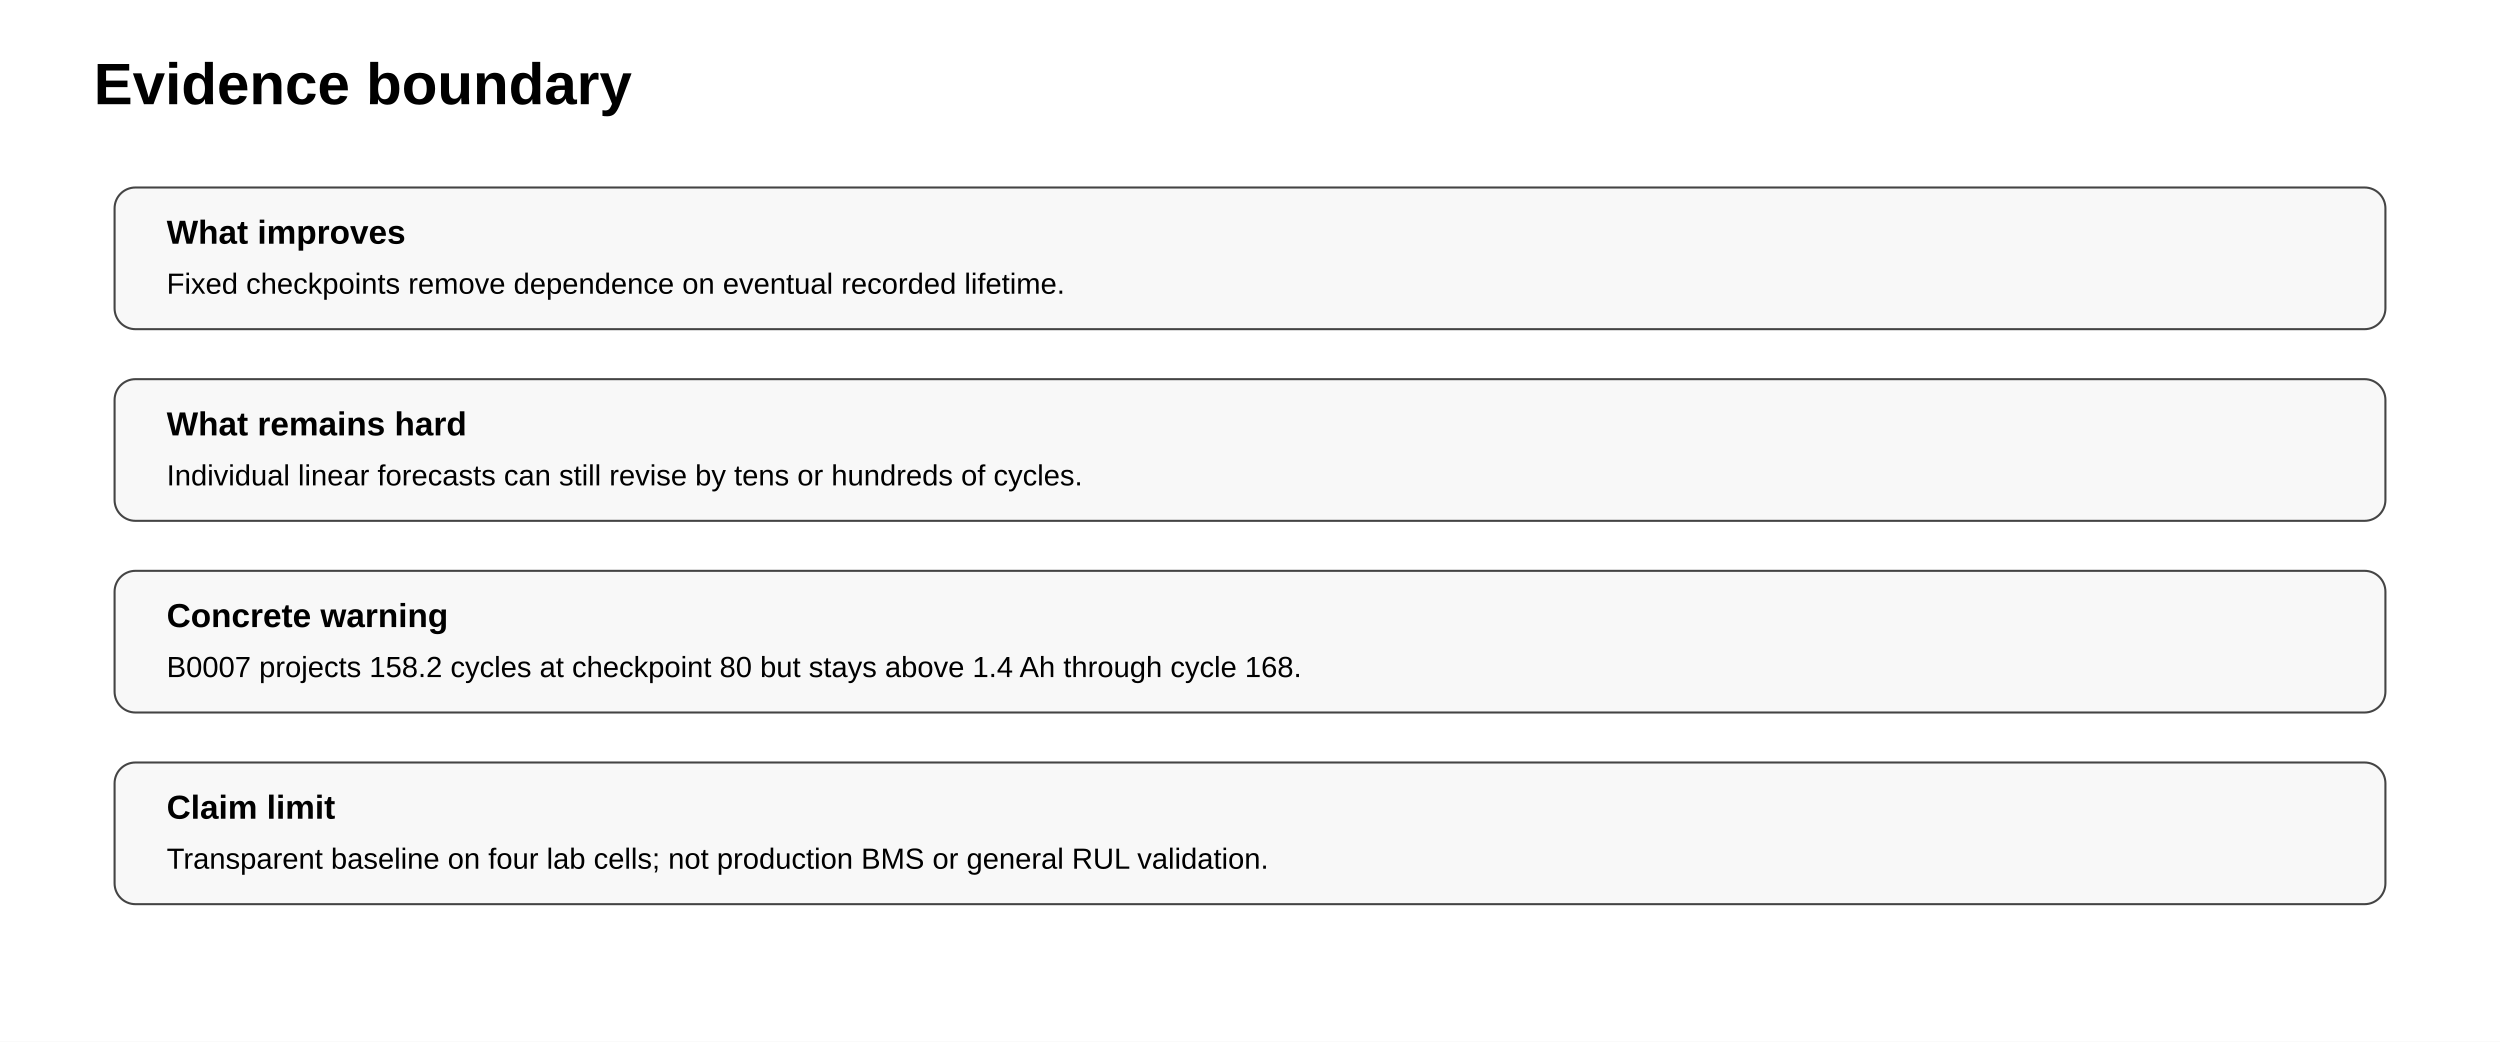
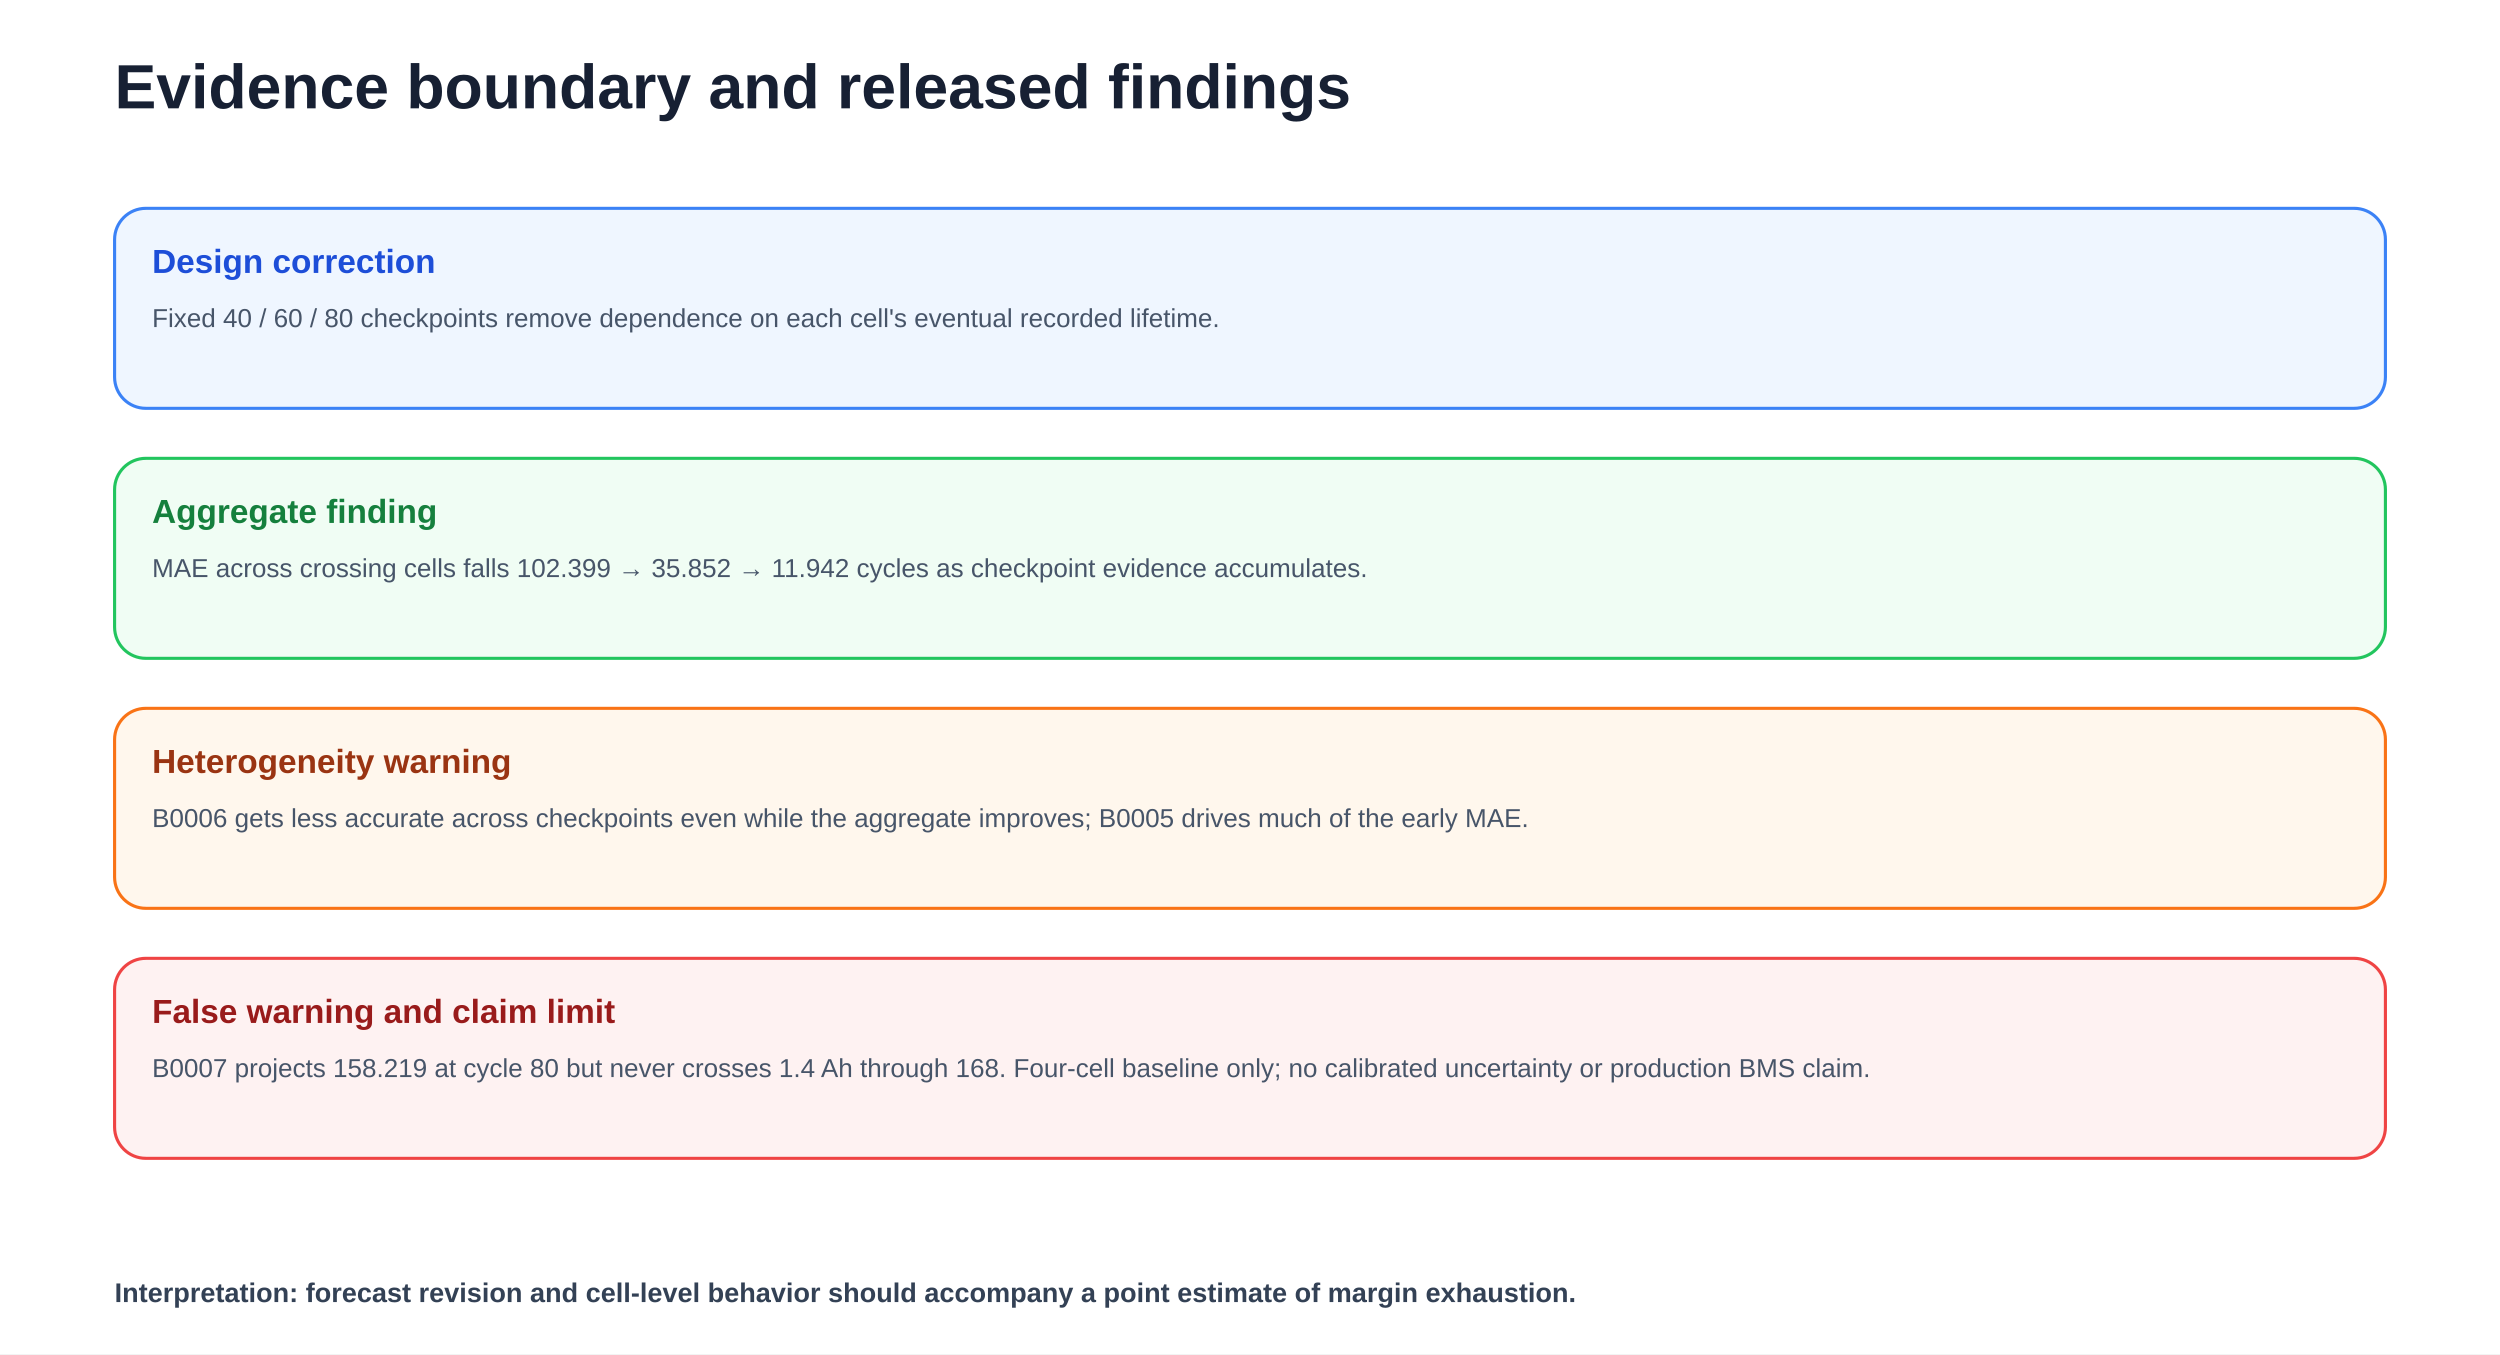
- <svg xmlns="http://www.w3.org/2000/svg" width="1200" height="500" viewBox="0 0 1200 500">
-   <rect width="100%" height="100%" fill="white" />
-   <text x="45" y="50" font-family="Arial, sans-serif" font-size="28" font-weight="700" text-anchor="start">Evidence boundary</text>
-   <rect x="55" y="90" width="1090" height="68" rx="10" fill="#f8f8f8" stroke="#444" />
-   <text x="80" y="117" font-family="Arial, sans-serif" font-size="16" font-weight="700" text-anchor="start">What improves</text>
-   <text x="80" y="141" font-family="Arial, sans-serif" font-size="14" font-weight="400" text-anchor="start">Fixed checkpoints remove dependence on eventual recorded lifetime.</text>
-   <rect x="55" y="182" width="1090" height="68" rx="10" fill="#f8f8f8" stroke="#444" />
-   <text x="80" y="209" font-family="Arial, sans-serif" font-size="16" font-weight="700" text-anchor="start">What remains hard</text>
-   <text x="80" y="233" font-family="Arial, sans-serif" font-size="14" font-weight="400" text-anchor="start">Individual linear forecasts can still revise by tens or hundreds of cycles.</text>
-   <rect x="55" y="274" width="1090" height="68" rx="10" fill="#f8f8f8" stroke="#444" />
-   <text x="80" y="301" font-family="Arial, sans-serif" font-size="16" font-weight="700" text-anchor="start">Concrete warning</text>
-   <text x="80" y="325" font-family="Arial, sans-serif" font-size="14" font-weight="400" text-anchor="start">B0007 projects 158.2 cycles at checkpoint 80 but stays above 1.4 Ah through cycle 168.</text>
-   <rect x="55" y="366" width="1090" height="68" rx="10" fill="#f8f8f8" stroke="#444" />
-   <text x="80" y="393" font-family="Arial, sans-serif" font-size="16" font-weight="700" text-anchor="start">Claim limit</text>
-   <text x="80" y="417" font-family="Arial, sans-serif" font-size="14" font-weight="400" text-anchor="start">Transparent baseline on four lab cells; not production BMS or general RUL validation.</text>
+ <svg xmlns="http://www.w3.org/2000/svg" width="1200" height="650" viewBox="0 0 1200 650">
+   <rect width="100%" height="100%" fill="#ffffff" />
+   <text x="55" y="52" font-family="Arial, Helvetica, sans-serif" font-size="30" font-weight="700" text-anchor="start" fill="#172033">Evidence boundary and released findings</text>
+   <rect x="55" y="100" width="1090" height="96" rx="15" fill="#eff6ff" stroke="#3b82f6" stroke-width="1.5" />
+   <text x="73" y="131" font-family="Arial, Helvetica, sans-serif" font-size="16" font-weight="700" text-anchor="start" fill="#1d4ed8">Design correction</text>
+   <text x="73" y="157" font-family="Arial, Helvetica, sans-serif" font-size="12.5" font-weight="400" text-anchor="start" fill="#475569">Fixed 40 / 60 / 80 checkpoints remove dependence on each cell's eventual recorded lifetime.</text>
+   <rect x="55" y="220" width="1090" height="96" rx="15" fill="#f0fdf4" stroke="#22c55e" stroke-width="1.5" />
+   <text x="73" y="251" font-family="Arial, Helvetica, sans-serif" font-size="16" font-weight="700" text-anchor="start" fill="#15803d">Aggregate finding</text>
+   <text x="73" y="277" font-family="Arial, Helvetica, sans-serif" font-size="12.5" font-weight="400" text-anchor="start" fill="#475569">MAE across crossing cells falls 102.399 → 35.852 → 11.942 cycles as checkpoint evidence accumulates.</text>
+   <rect x="55" y="340" width="1090" height="96" rx="15" fill="#fff7ed" stroke="#f97316" stroke-width="1.5" />
+   <text x="73" y="371" font-family="Arial, Helvetica, sans-serif" font-size="16" font-weight="700" text-anchor="start" fill="#9a3412">Heterogeneity warning</text>
+   <text x="73" y="397" font-family="Arial, Helvetica, sans-serif" font-size="12.5" font-weight="400" text-anchor="start" fill="#475569">B0006 gets less accurate across checkpoints even while the aggregate improves; B0005 drives much of the early MAE.</text>
+   <rect x="55" y="460" width="1090" height="96" rx="15" fill="#fef2f2" stroke="#ef4444" stroke-width="1.5" />
+   <text x="73" y="491" font-family="Arial, Helvetica, sans-serif" font-size="16" font-weight="700" text-anchor="start" fill="#991b1b">False warning and claim limit</text>
+   <text x="73" y="517" font-family="Arial, Helvetica, sans-serif" font-size="12.5" font-weight="400" text-anchor="start" fill="#475569">B0007 projects 158.219 at cycle 80 but never crosses 1.4 Ah through 168. Four-cell baseline only; no calibrated uncertainty or production BMS claim.</text>
+   <text x="55" y="625" font-family="Arial, Helvetica, sans-serif" font-size="13" font-weight="700" text-anchor="start" fill="#334155">Interpretation: forecast revision and cell-level behavior should accompany a point estimate of margin exhaustion.</text>
</svg>
